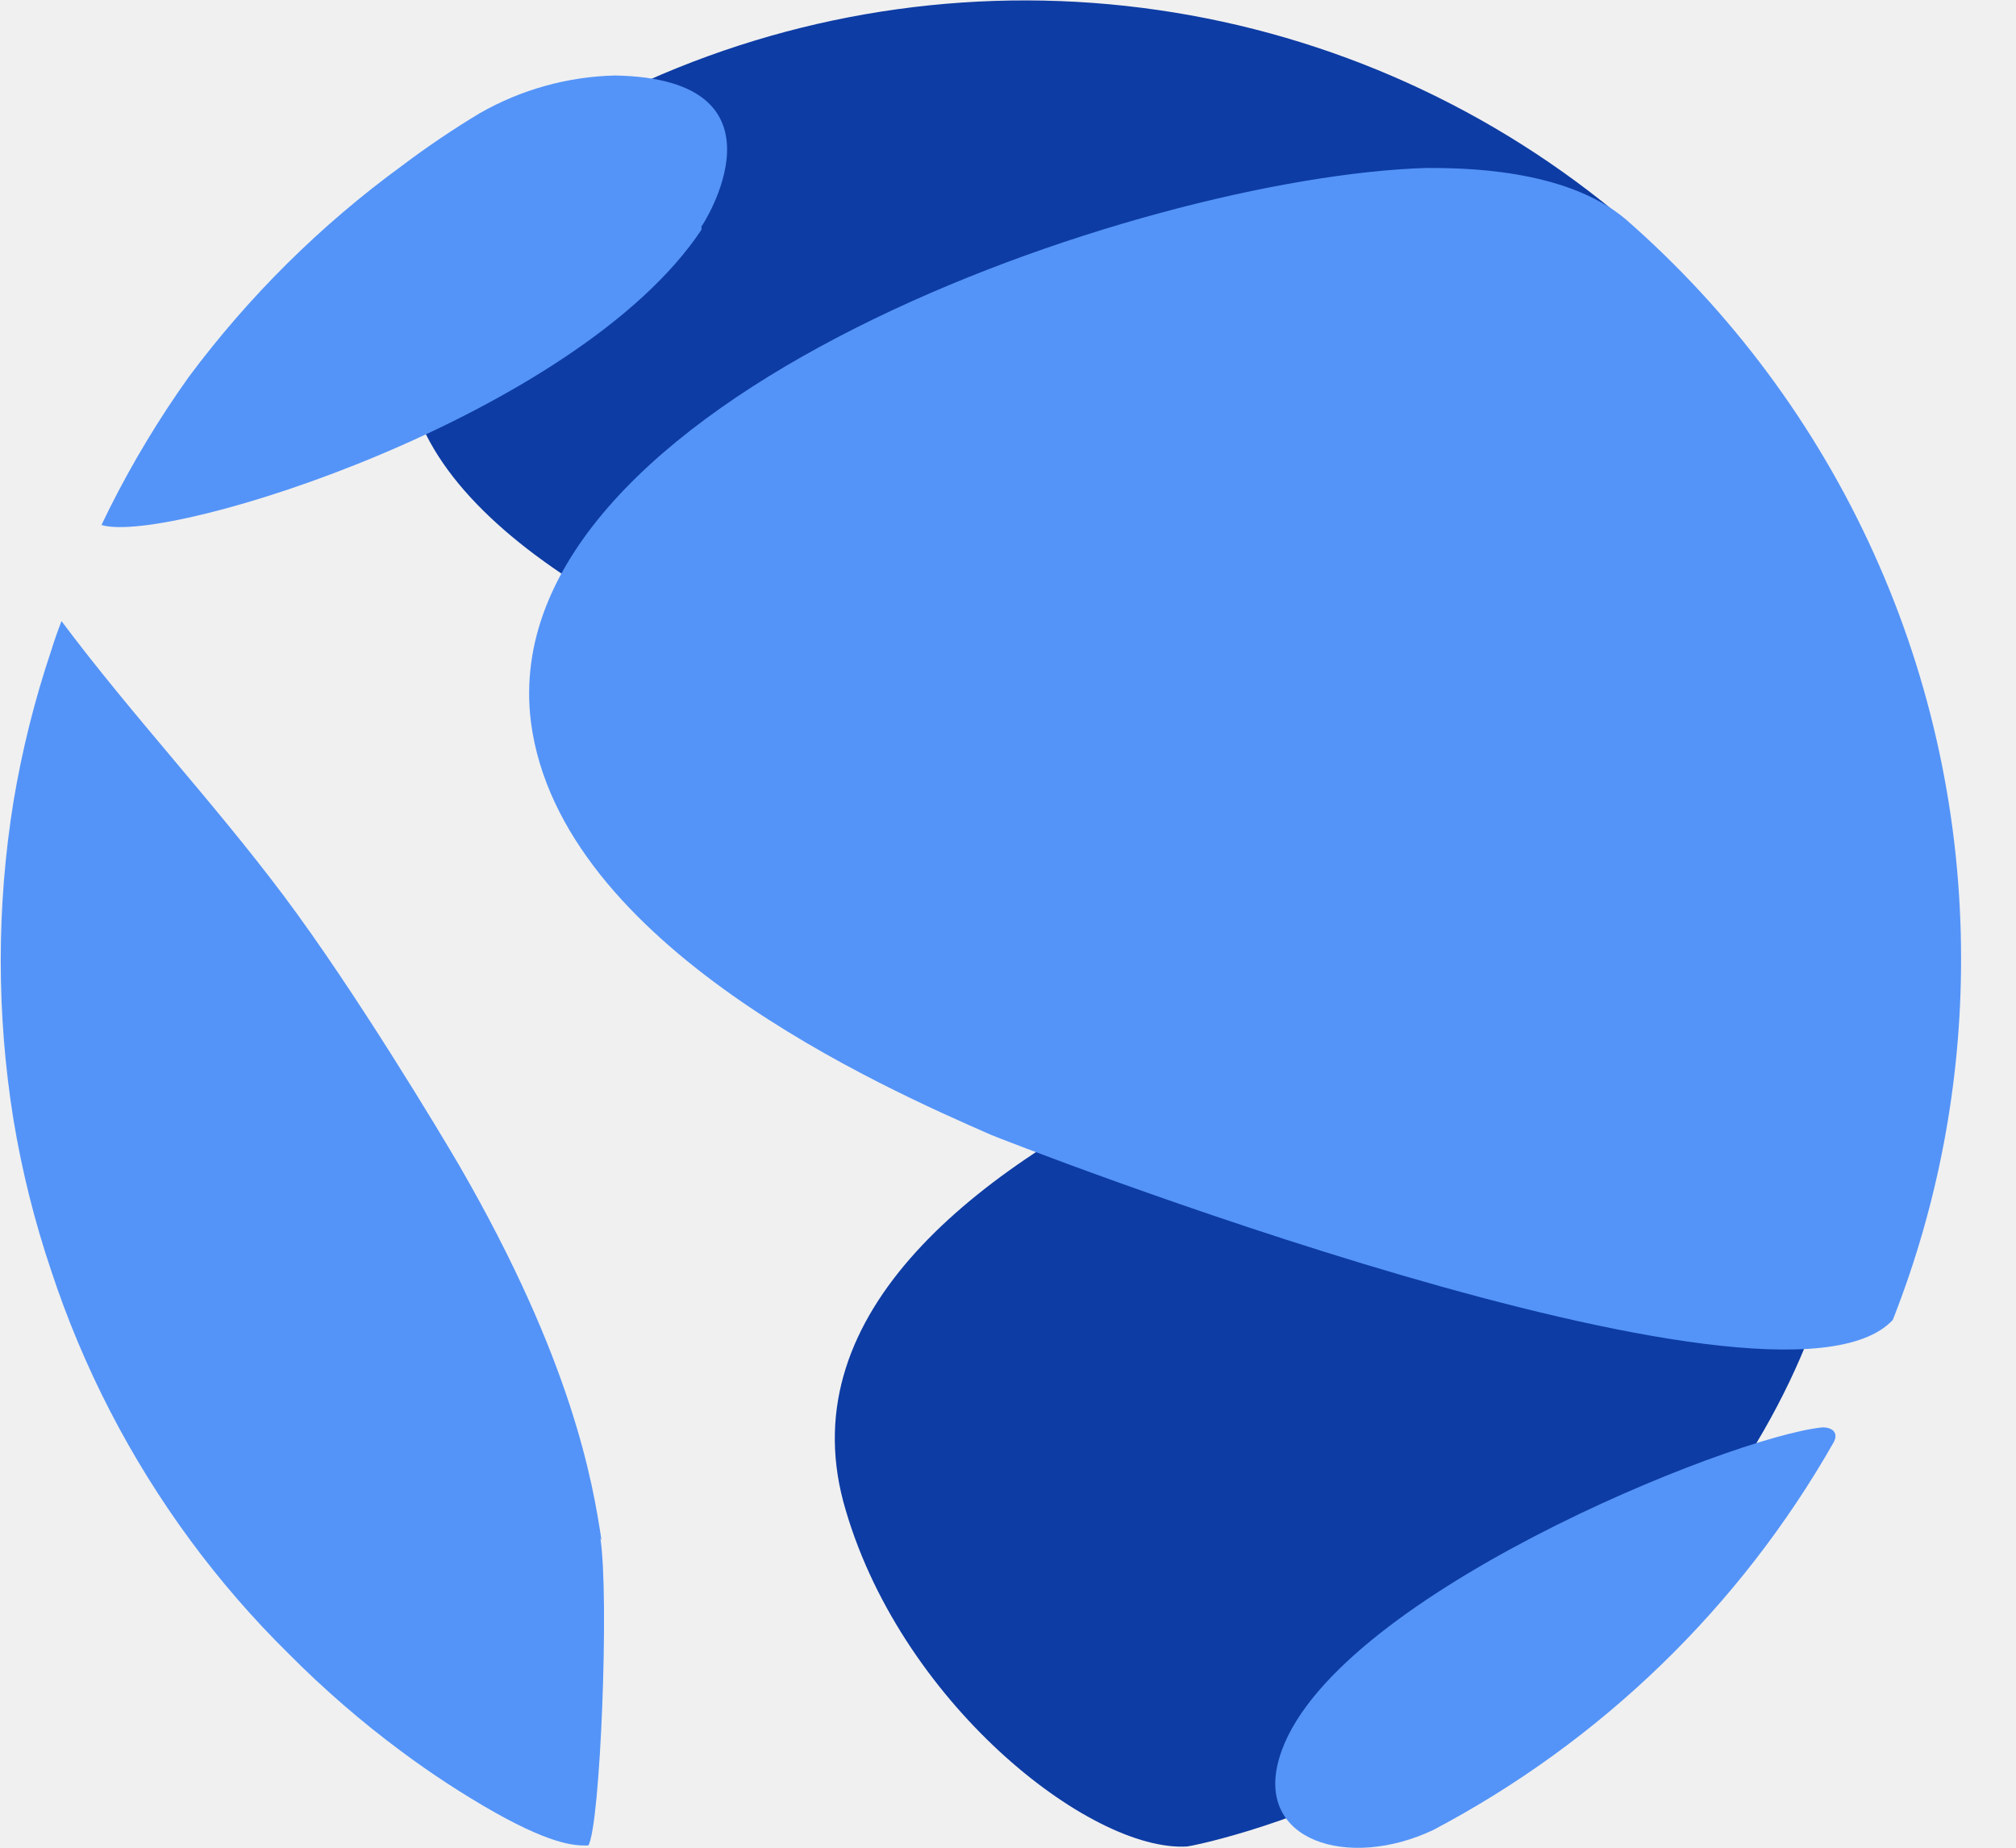
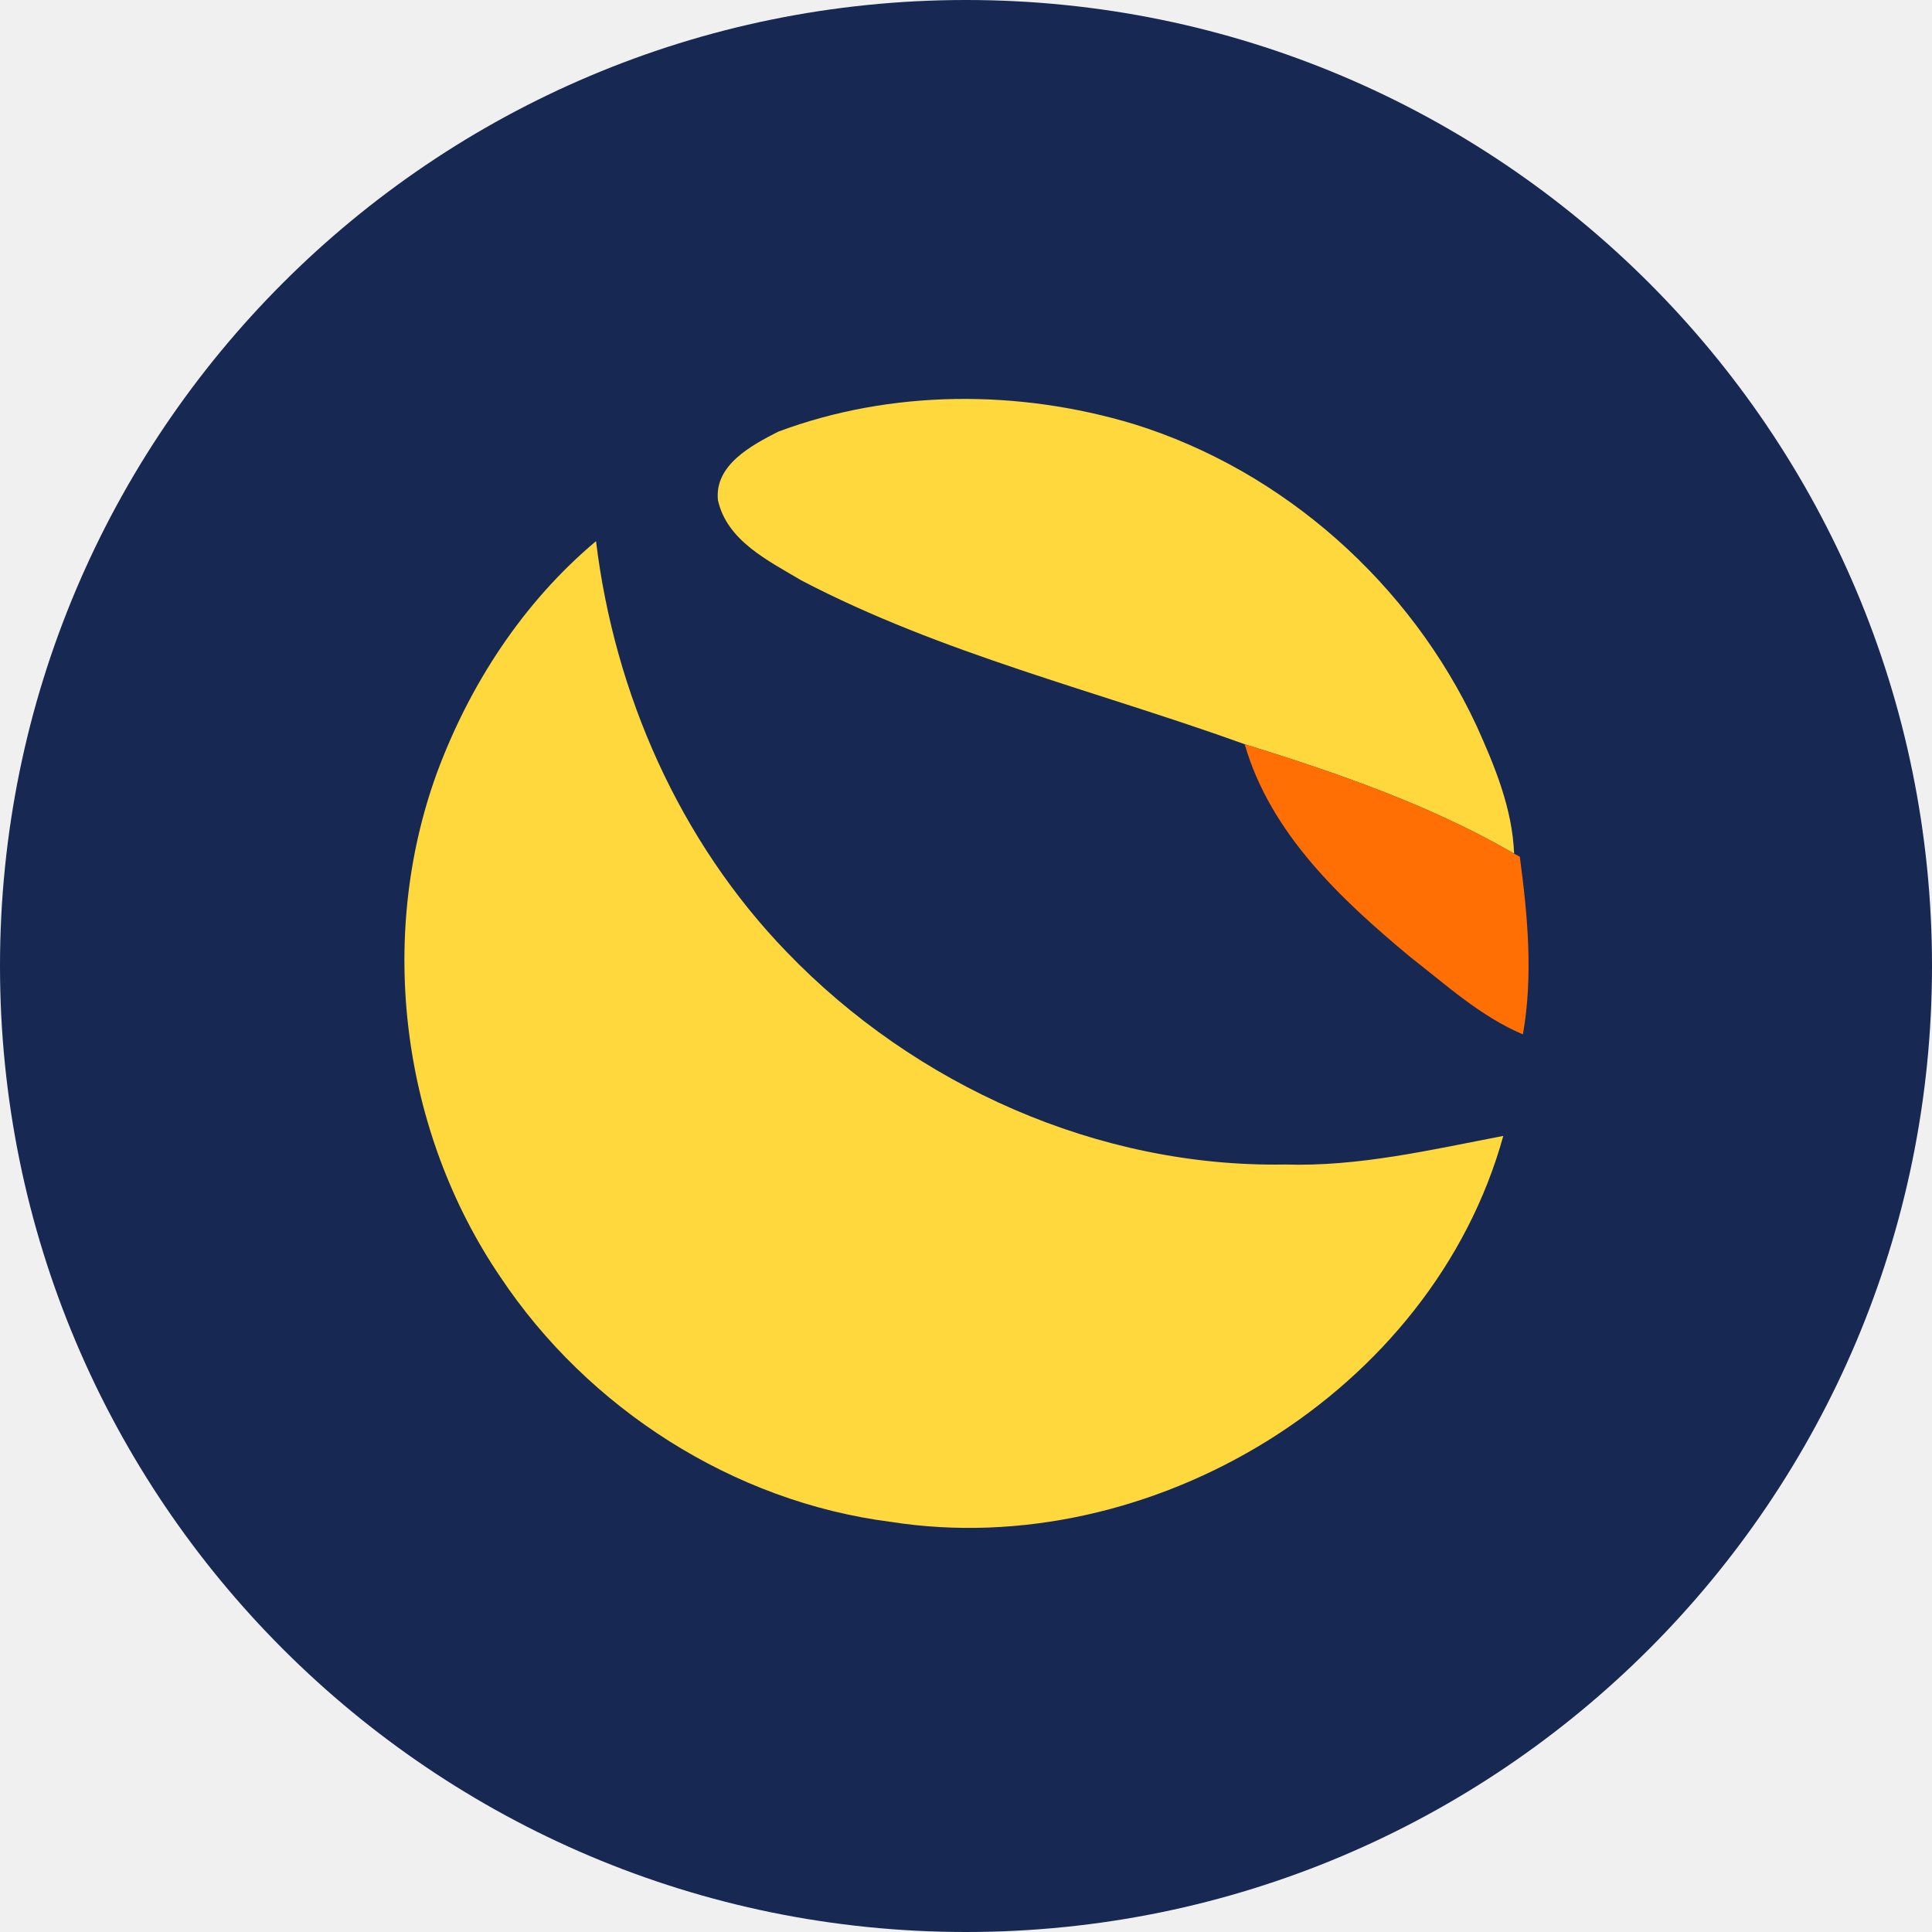
- <svg xmlns="http://www.w3.org/2000/svg" width="24" height="22" viewBox="0 0 24 22" fill="none">
-   <g clip-path="url(#clip0_48948_110006)">
-     <path d="M10.039 17.878C10.681 20.248 12.975 22.057 14.133 21.985C14.174 21.985 18.529 21.168 20.913 17.177C22.767 14.07 22.138 11.071 19.615 11.004C18.717 11.071 8.84 13.361 10.039 17.878Z" fill="#0D3CA4" />
-     <path d="M19.377 2.649C17.788 1.295 15.85 0.417 13.784 0.119C11.718 -0.18 9.61 0.112 7.704 0.961C7.462 1.062 7.226 1.177 6.999 1.307C6.846 1.387 6.689 1.473 6.55 1.562H6.59C6.137 1.872 5.738 2.255 5.409 2.694C2.244 6.883 12.885 9.945 18.582 9.954C21.204 11.839 21.94 4.647 19.377 2.649Z" fill="#0D3CA4" />
-     <path d="M8.351 2.735C6.887 4.94 2.012 6.493 1.208 6.251L1.307 6.048C1.579 5.506 1.893 4.985 2.245 4.491C2.96 3.53 3.815 2.682 4.782 1.976C5.08 1.751 5.391 1.541 5.711 1.348C6.203 1.067 6.757 0.912 7.323 0.899C9.496 0.939 8.36 2.695 8.351 2.695" fill="#5494F8" />
-     <path d="M7.147 18.314C7.255 19.005 7.147 21.739 7.004 21.973C6.882 21.973 6.631 21.995 5.895 21.582C5.509 21.363 5.137 21.12 4.781 20.855C4.303 20.501 3.853 20.11 3.434 19.688C3.01 19.27 2.62 18.82 2.267 18.341C1.548 17.365 0.989 16.282 0.61 15.131C0.412 14.545 0.262 13.945 0.161 13.335C-0.042 12.078 -0.042 10.797 0.161 9.541C0.263 8.931 0.413 8.331 0.61 7.745C0.646 7.628 0.687 7.512 0.732 7.395C1.571 8.517 2.527 9.532 3.376 10.663C4.225 11.795 5.248 13.501 5.468 13.878C6.815 16.208 7.057 17.649 7.161 18.341" fill="#5494F8" />
-     <path d="M23.346 11.42C23.347 12.89 23.072 14.348 22.533 15.716C21.159 17.193 11.888 13.552 11.798 13.512C10.528 12.955 6.671 11.267 6.321 8.6C5.836 4.771 13.572 2.104 16.979 2C17.388 2 18.632 2 19.354 2.611C20.61 3.709 21.617 5.063 22.305 6.583C22.994 8.102 23.348 9.751 23.346 11.42Z" fill="#5494F8" />
-     <path d="M17.06 21.79C16.05 22.266 14.937 21.92 15.229 20.933C15.781 19.042 20.616 17.098 21.698 16.995C21.828 16.995 21.887 17.071 21.828 17.175C20.712 19.137 19.057 20.738 17.06 21.79Z" fill="#5494F8" />
-   </g>
-   <defs>
-     <clipPath id="clip0_48948_110006">
-       <rect width="23.346" height="22" fill="white" />
-     </clipPath>
-   </defs>
+ <svg xmlns="http://www.w3.org/2000/svg" width="2000" height="2000" viewBox="551.1 145.8 2000 2000" fill="none">
+   <path d="M1551.1 1145.8m-1000 0a1000 1000 0 1 1 2000 0a1000 1000 0 1 1 -2000 0" fill="#172852" />
+   <path d="M1356.6 592.7c117.1 -43.8 248.9 -43.9 368.2 -7.9c155.3 48.2 286.4 165.4 354.9 312.5c18.9 41.9 37 85.6 38.8 132.2c-87.3 -50.6 -183 -83.4 -278.9 -113.3c-153.4 -55.3 -314 -93.7 -459.2 -169.7c-33.8 -20.2 -76.9 -40.9 -86.1 -83C1290.6 627.1 1329.1 606.8 1356.6 592.7" fill="#FFD83D" />
+   <path d="M1003.1 946.7c33.9 -92 89.5 -177.4 165 -240.7c19.2 157.9 86.4 310.5 197.4 425.3c133.1 138.3 322.7 223.2 515.6 220c76.6 2.4 151.5 -15.3 226.2 -29.6c-73.5 265.6 -364.6 441.9 -634.3 399.5c-162.8 -20.8 -313.1 -117.2 -403.8 -253.3C966.9 1317.5 941.1 1117.8 1003.1 946.7z" fill="#FFD83D" />
+   <path d="M1839.6 916.2c95.9 29.9 191.6 62.7 278.9 113.3l5.9 3.1c8.1 60.9 14 123 3.2 184c-43.9 -18.6 -79.5 -51.3 -116.7 -80.2C1939.3 1076.8 1866.2 1008.6 1839.6 916.2" fill="#FF6F03" />
</svg>
